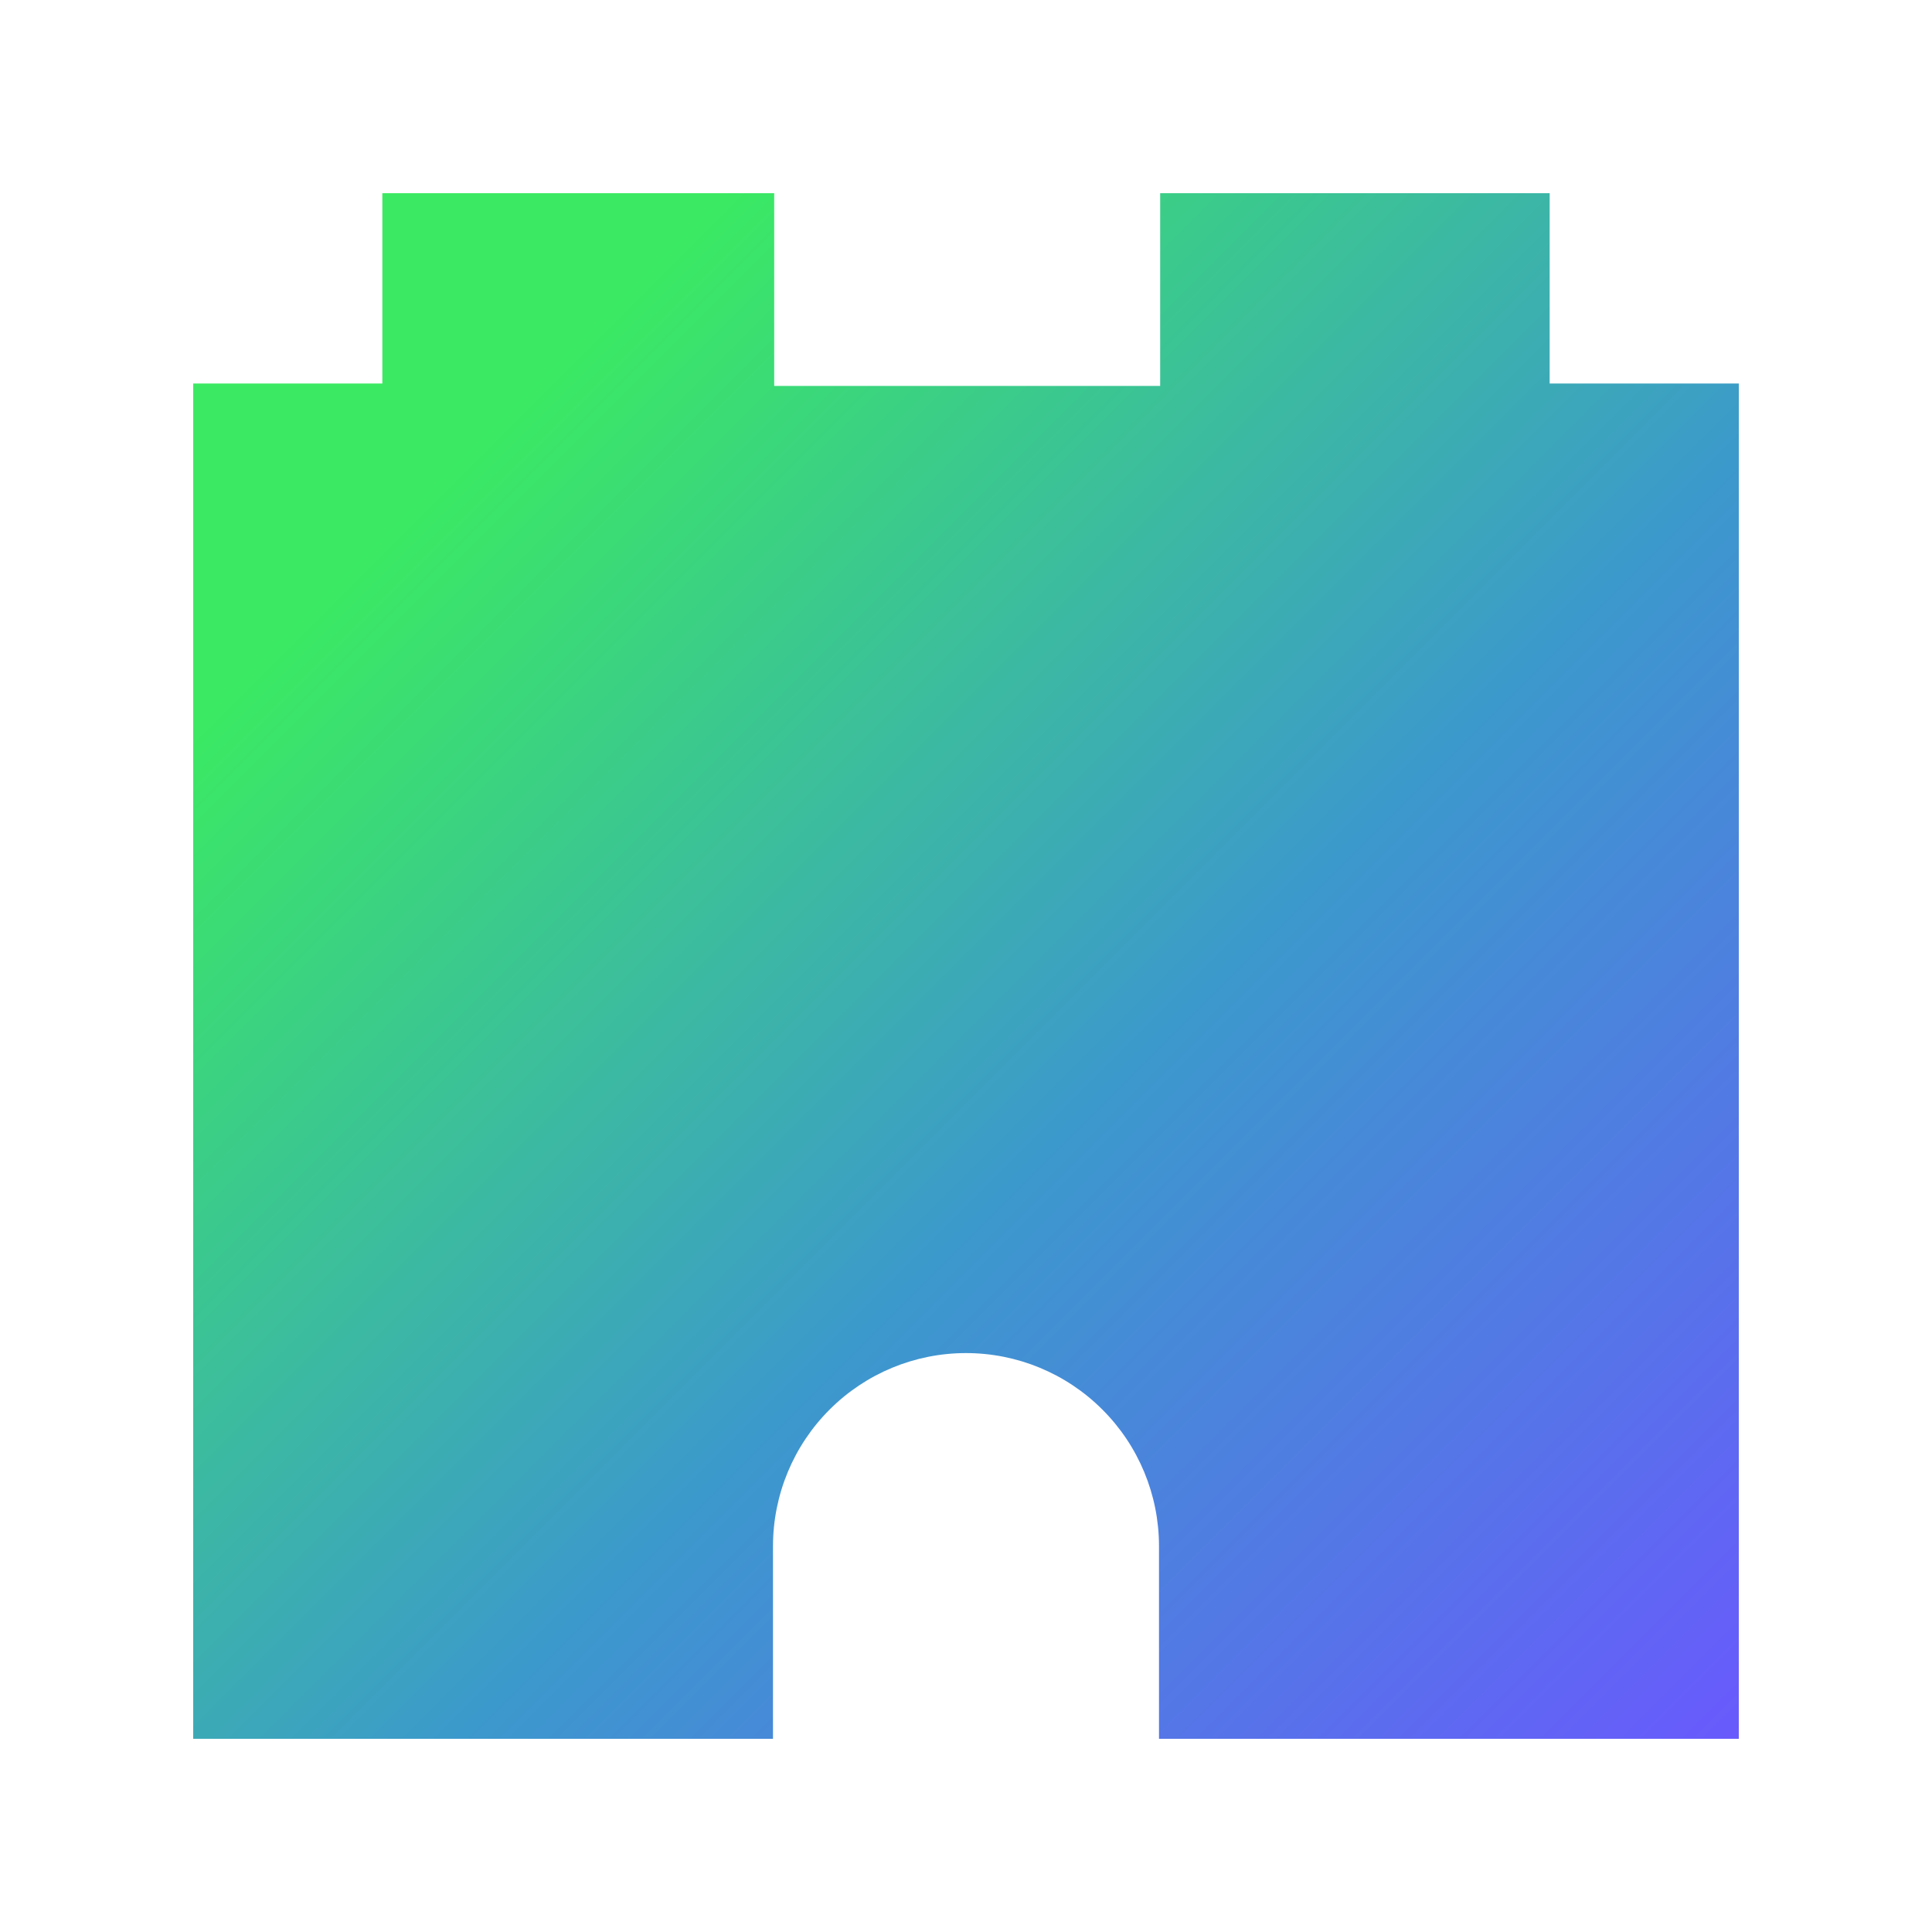
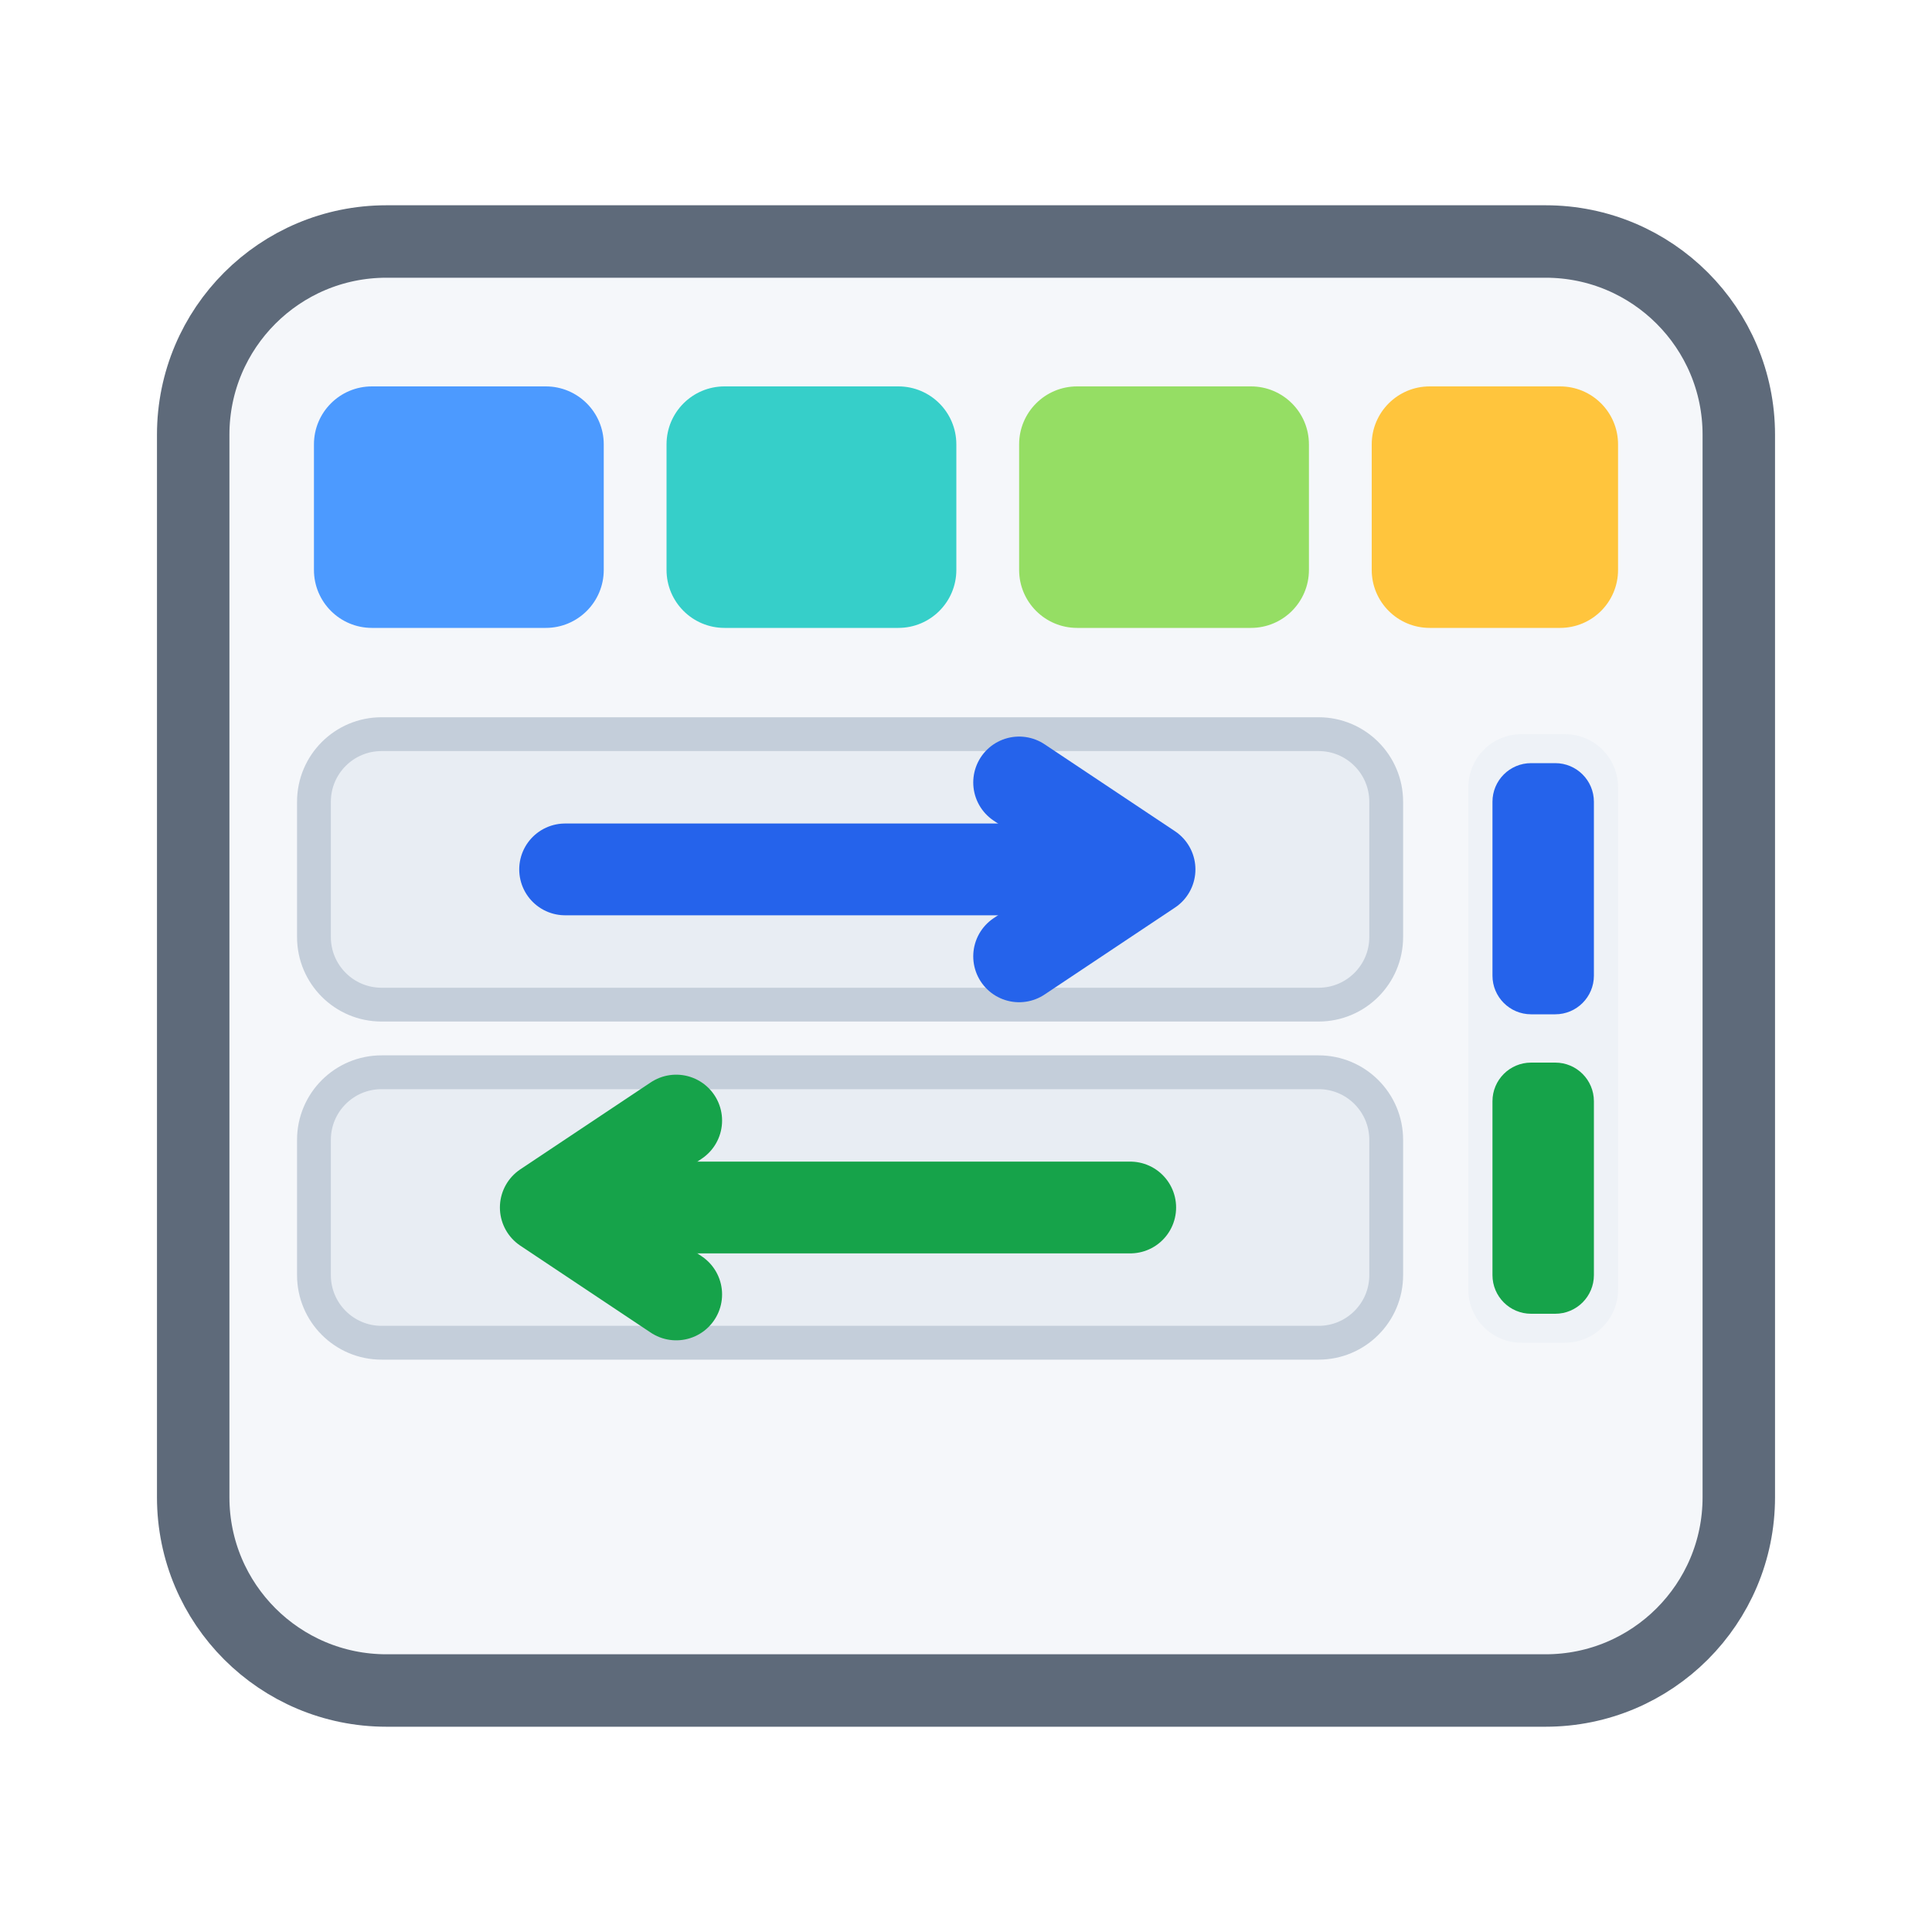
<svg xmlns="http://www.w3.org/2000/svg" width="40" height="40" viewBox="0 0 40 40" fill="none">
-   <path d="M32.084 7.94V4H24.02V7.99H16.029V4H7.916V7.94H4V36H16.004V32.005C16.006 30.946 16.427 29.931 17.177 29.183C17.926 28.434 18.941 28.014 20 28.014C21.059 28.014 22.074 28.434 22.823 29.183C23.573 29.931 23.994 30.946 23.996 32.005V36H36V7.94H32.084Z" fill="url(#paint0_linear)" />
-   <defs>
-     <linearGradient id="paint0_linear" x1="2.942" y1="4.9" x2="37.777" y2="39.734" gradientUnits="userSpaceOnUse">
-       <stop offset="0.159" stop-color="#3BEA62" />
-       <stop offset="0.54" stop-color="#3C99CC" />
-       <stop offset="0.937" stop-color="#6B57FF" />
-     </linearGradient>
-   </defs>
+   <rect x="4" y="5" width="32" height="30" rx="4" fill="#F5F7FA" stroke="#5E6A7A" stroke-width="1.5" />
+   <rect x="6.5" y="8" width="6" height="5" rx="1.2" fill="#4C9AFF" />
+   <rect x="13.8" y="8" width="6" height="5" rx="1.2" fill="#36CFC9" />
+   <rect x="21.1" y="8" width="6" height="5" rx="1.2" fill="#95DE64" />
+   <rect x="28.4" y="8" width="5.1" height="5" rx="1.2" fill="#FFC53D" />
+   <rect x="6.5" y="15.2" width="22.2" height="5.6" rx="1.4" fill="#E8EDF3" stroke="#C4CEDA" stroke-width="0.7" />
+   <path d="M11.7 18H23.2" stroke="#2563EB" stroke-width="1.9" stroke-linecap="round" />
+   <path d="M21.1 16.2L23.8 18L21.1 19.8" stroke="#2563EB" stroke-width="1.9" stroke-linecap="round" stroke-linejoin="round" />
+   <rect x="6.5" y="22.2" width="22.2" height="5.6" rx="1.4" fill="#E8EDF3" stroke="#C4CEDA" stroke-width="0.7" />
+   <path d="M23.4 25H11.9" stroke="#16A34A" stroke-width="1.9" stroke-linecap="round" />
+   <path d="M14.0 23.2L11.3 25L14.0 26.8" stroke="#16A34A" stroke-width="1.9" stroke-linecap="round" stroke-linejoin="round" />
+   <rect x="30.4" y="15.2" width="3.1" height="12.6" rx="1.1" fill="#EEF2F7" />
+   <rect x="30.9" y="15.8" width="2.1" height="5.2" rx="0.8" fill="#2563EB" />
+   <rect x="30.9" y="22.0" width="2.1" height="5.2" rx="0.8" fill="#16A34A" />
</svg>
